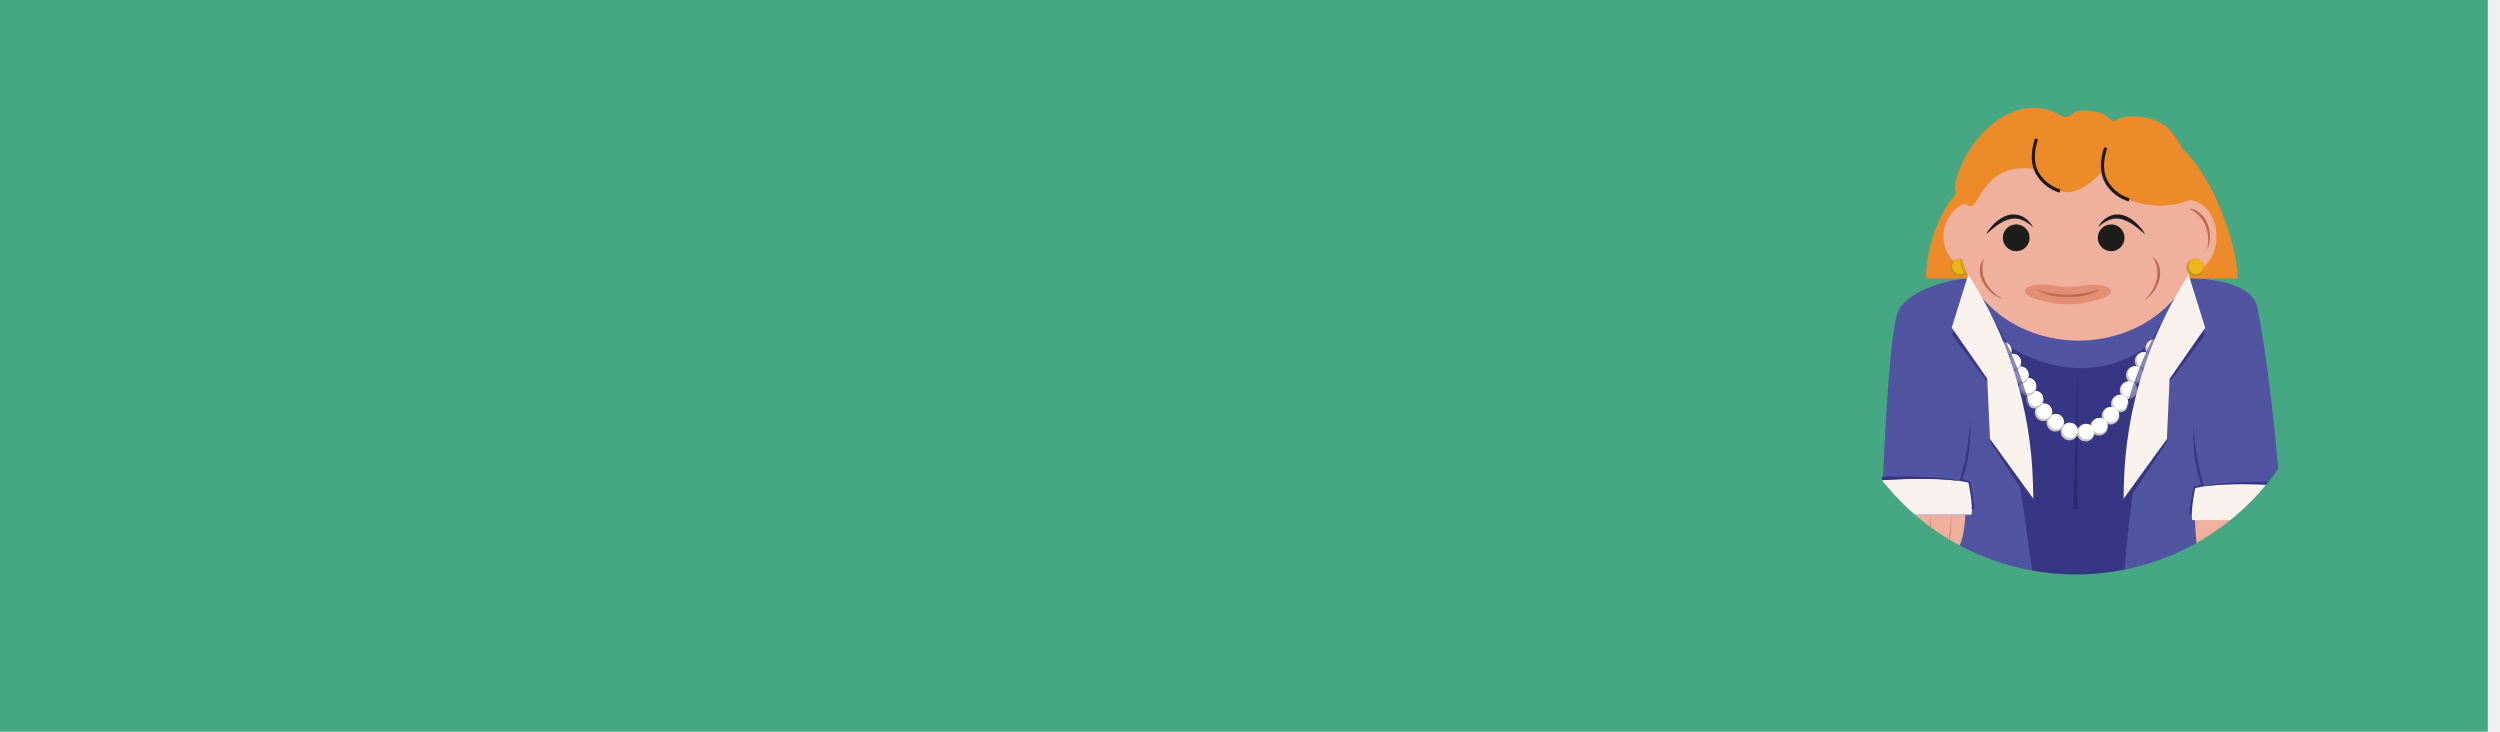
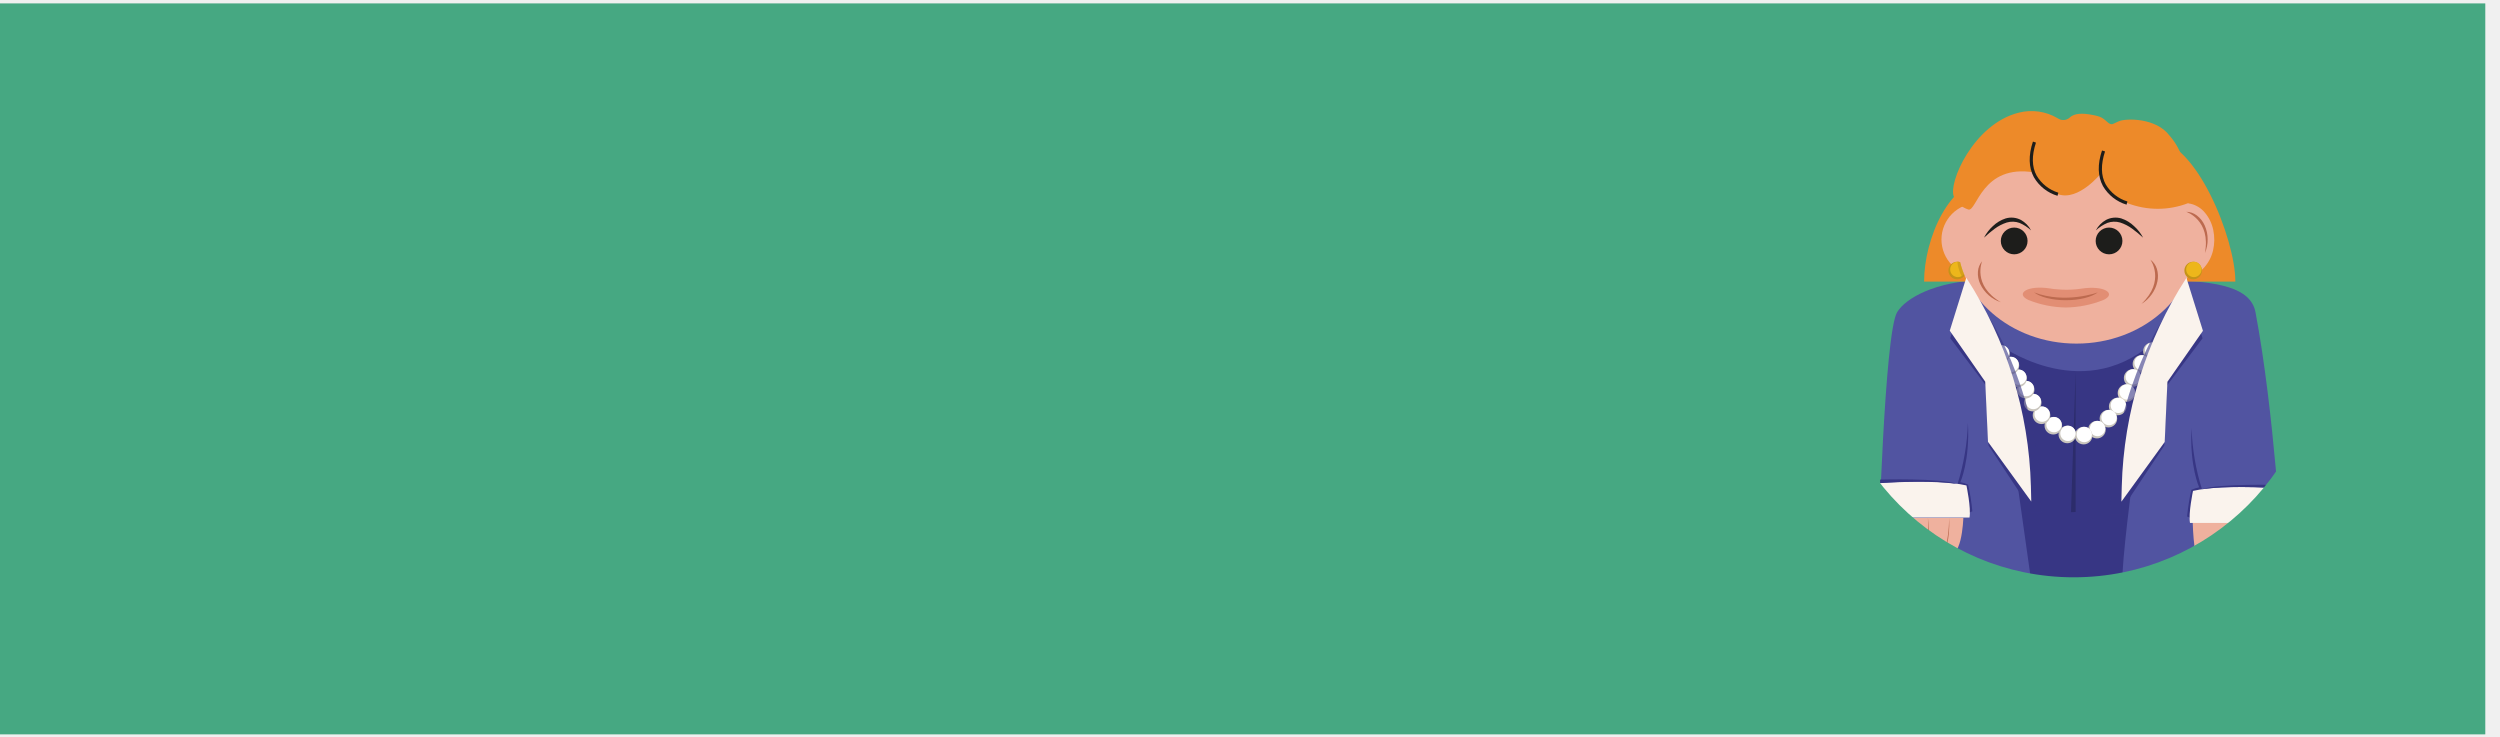
- <svg xmlns="http://www.w3.org/2000/svg" width="123" height="36" viewBox="0 0 123 36" fill="none">
-   <rect width="122.4" height="36" fill="#46A882" />
-   <path d="M105.751 18.488C106.183 18.248 106.555 17.66 106.555 16.892C106.555 15.38 105.367 14.48 102.967 14.48H98.407V23H103.195C105.799 23 106.783 22.064 106.783 20.408C106.783 19.496 106.267 18.668 105.751 18.488ZM102.787 17.936H101.407V16.868H102.799C103.339 16.868 103.615 17.036 103.615 17.384C103.615 17.9 103.207 17.936 102.787 17.936ZM101.407 20.612V19.376H102.955C103.435 19.376 103.723 19.484 103.723 20.012C103.723 20.54 103.327 20.612 102.943 20.612H101.407Z" fill="#FAF3EE" />
-   <mask id="mask0_426_3" style="mask-type:alpha" maskUnits="userSpaceOnUse" x="90" y="4" width="25" height="25">
-     <circle cx="102.132" cy="16.132" r="11.632" fill="#A27474" stroke="black" />
+ <svg xmlns="http://www.w3.org/2000/svg" width="163" height="48" viewBox="0 0 163 48" fill="none">
+   <rect y="0.222" width="162.041" height="47.659" fill="#46A882" />
+   <path d="M138.947 22.595C139.379 22.355 139.751 21.767 139.751 20.999C139.751 19.487 138.563 18.587 136.163 18.587H131.603V27.107H136.391C138.995 27.107 139.979 26.171 139.979 24.515C139.979 23.603 139.463 22.775 138.947 22.595ZM135.983 22.043H134.603V20.975H135.995C136.535 20.975 136.811 21.143 136.811 21.491C136.811 22.007 136.403 22.043 135.983 22.043ZM134.603 24.719V23.483H136.151C136.631 23.483 136.919 23.591 136.919 24.119C136.919 24.647 136.523 24.719 136.139 24.719H134.603Z" fill="#FAF3EE" />
+   <mask id="mask0_426_3" style="mask-type:alpha" maskUnits="userSpaceOnUse" x="119" y="5" width="33" height="33">
+     <circle cx="135.21" cy="21.578" r="15.562" fill="#A27474" stroke="black" />
  </mask>
  <g mask="url(#mask0_426_3)">
-     <path d="M106.825 13.628H106.9C109.208 13.702 110.853 13.981 111.084 15.216C112.016 20.16 112.383 26.937 112.383 26.937L102.427 29.939H102.007L92.511 26.937C92.511 26.937 92.809 16.291 93.43 15.216C93.849 14.509 95.318 13.699 97.609 13.623H106.841L106.825 13.628Z" fill="#5154A1" />
-     <path d="M98.384 16.757C98.384 16.757 102.401 19.809 105.982 16.757C105.982 16.757 104.308 27.619 104.54 28.927H100.102L98.384 16.757Z" fill="#373684" />
+     <path d="M141.421 18.261H141.521C144.577 18.359 146.755 18.729 147.06 20.364C148.293 26.909 148.78 35.881 148.78 35.881L135.599 39.855H135.044L122.472 35.881C122.472 35.881 122.866 21.787 123.688 20.364C124.244 19.428 126.188 18.356 129.222 18.255H141.444L141.421 18.261Z" fill="#5154A1" />
+     <path d="M130.248 22.404C130.248 22.404 135.565 26.445 140.305 22.404C140.305 22.404 138.09 36.785 138.397 38.516H132.521L130.248 22.404Z" fill="#373684" />
    <g clip-path="url(#clip0_426_3)">
-       <path d="M114.056 25.546C114.056 25.546 113.987 27.933 113.123 27.176C113.123 27.176 112.686 28.369 112.159 27.446C112.159 27.446 111.654 28.799 111.207 27.392C111.207 27.392 110.621 29.153 110.026 27.23C110.026 27.23 108.139 30.443 107.99 25.546L114.056 25.546Z" fill="#EFB19E" />
-       <path d="M113.354 25.546C113.354 26.149 113.271 26.731 113.122 27.176C113.122 27.176 113.423 26.702 113.354 25.546Z" fill="#BC6A4F" />
-       <path d="M112.311 25.546C112.359 26.874 112.159 27.446 112.159 27.446C112.159 27.446 112.461 26.962 112.311 25.546Z" fill="#BC6A4F" />
-       <path d="M111.44 25.545C111.426 26.207 111.345 26.846 111.206 27.392C111.296 27.156 111.364 26.866 111.404 26.545C111.445 26.224 111.457 25.881 111.44 25.545Z" fill="#BC6A4F" />
-       <path d="M109.8 26.165C109.844 26.562 109.921 26.926 110.025 27.23C109.955 27.125 109.898 26.97 109.858 26.783C109.819 26.595 109.798 26.382 109.8 26.165Z" fill="#BC6A4F" />
+       <path d="M150.995 34.039C150.995 34.039 150.903 37.2 149.76 36.197C149.76 36.197 149.181 37.776 148.484 36.555C148.484 36.555 147.815 38.346 147.223 36.484C147.223 36.484 146.447 38.815 145.659 36.269C145.659 36.269 143.161 40.523 142.964 34.039L150.995 34.039Z" fill="#EFB19E" />
+       <path d="M150.065 34.039C150.065 34.838 149.955 35.608 149.757 36.197C149.757 36.197 150.157 35.57 150.065 34.039Z" fill="#BC6A4F" />
+       <path d="M148.686 34.038C148.748 35.797 148.484 36.555 148.484 36.555C148.484 36.555 148.884 35.913 148.686 34.038Z" fill="#BC6A4F" />
+       <path d="M147.531 34.039C147.513 34.915 147.406 35.761 147.223 36.483C147.341 36.171 147.431 35.787 147.485 35.362C147.538 34.937 147.554 34.484 147.531 34.039Z" fill="#BC6A4F" />
+       <path d="M145.361 34.86C145.419 35.385 145.521 35.867 145.658 36.269C145.566 36.13 145.49 35.925 145.438 35.677C145.385 35.429 145.358 35.146 145.361 34.86Z" fill="#BC6A4F" />
    </g>
    <g clip-path="url(#clip1_426_3)">
-       <path d="M96.694 25.337C96.694 25.337 96.625 27.725 95.761 26.968C95.761 26.968 95.324 28.16 94.798 27.238C94.798 27.238 94.292 28.591 93.845 27.184C93.845 27.184 93.259 28.945 92.664 27.022C92.664 27.022 90.777 30.235 90.628 25.337L96.694 25.337Z" fill="#EFB19E" />
-       <path d="M95.992 25.337C95.992 25.941 95.909 26.523 95.76 26.968C95.76 26.968 96.061 26.494 95.992 25.337Z" fill="#BC6A4F" />
-       <path d="M94.95 25.337C94.997 26.666 94.797 27.238 94.797 27.238C94.797 27.238 95.099 26.753 94.95 25.337Z" fill="#BC6A4F" />
-       <path d="M94.078 25.337C94.064 25.999 93.983 26.638 93.845 27.184C93.934 26.948 94.002 26.658 94.043 26.337C94.083 26.016 94.095 25.673 94.078 25.337Z" fill="#BC6A4F" />
-       <path d="M92.438 25.957C92.483 26.354 92.559 26.718 92.663 27.021C92.594 26.917 92.536 26.762 92.496 26.575C92.457 26.387 92.437 26.174 92.438 25.957Z" fill="#BC6A4F" />
+       <path d="M128.01 33.763C128.01 33.763 127.918 36.925 126.775 35.922C126.775 35.922 126.196 37.501 125.499 36.28C125.499 36.28 124.83 38.071 124.238 36.208C124.238 36.208 123.462 38.54 122.674 35.993C122.674 35.993 120.176 40.247 119.979 33.763L128.01 33.763Z" fill="#EFB19E" />
+       <path d="M127.08 33.764C127.08 34.563 126.971 35.333 126.773 35.922C126.773 35.922 127.172 35.295 127.08 33.764Z" fill="#BC6A4F" />
+       <path d="M125.701 33.763C125.763 35.521 125.499 36.279 125.499 36.279C125.499 36.279 125.899 35.638 125.701 33.763Z" fill="#BC6A4F" />
+       <path d="M124.546 33.763C124.528 34.64 124.421 35.486 124.238 36.208C124.356 35.896 124.446 35.512 124.5 35.087C124.553 34.662 124.569 34.208 124.546 33.763Z" fill="#BC6A4F" />
+       <path d="M122.376 34.584C122.434 35.109 122.536 35.591 122.673 35.993C122.581 35.855 122.505 35.65 122.453 35.402C122.4 35.153 122.374 34.871 122.376 34.584Z" fill="#BC6A4F" />
    </g>
-     <path d="M102.223 25.05L102.225 18.109L101.995 25.058L102.223 25.05Z" fill="#2C2C6B" />
-     <path d="M105.982 17.565C106.221 17.565 106.415 17.371 106.415 17.132C106.415 16.893 106.221 16.699 105.982 16.699C105.743 16.699 105.549 16.893 105.549 17.132C105.549 17.371 105.743 17.565 105.982 17.565Z" fill="#C9C5BD" />
-     <path d="M106.013 17.456C106.222 17.456 106.392 17.286 106.392 17.077C106.392 16.868 106.222 16.698 106.013 16.698C105.804 16.698 105.635 16.868 105.635 17.077C105.635 17.286 105.804 17.456 106.013 17.456Z" fill="white" />
-     <path d="M105.465 18.191C105.704 18.191 105.898 17.997 105.898 17.758C105.898 17.519 105.704 17.325 105.465 17.325C105.226 17.325 105.032 17.519 105.032 17.758C105.032 17.997 105.226 18.191 105.465 18.191Z" fill="#C9C5BD" />
-     <path d="M105.497 18.082C105.706 18.082 105.875 17.913 105.875 17.704C105.875 17.495 105.706 17.325 105.497 17.325C105.288 17.325 105.118 17.495 105.118 17.704C105.118 17.913 105.288 18.082 105.497 18.082Z" fill="white" />
-     <path d="M105.032 18.885C105.271 18.885 105.465 18.691 105.465 18.452C105.465 18.212 105.271 18.019 105.032 18.019C104.793 18.019 104.599 18.212 104.599 18.452C104.599 18.691 104.793 18.885 105.032 18.885Z" fill="#C9C5BD" />
-     <path d="M105.063 18.773C105.272 18.773 105.442 18.603 105.442 18.394C105.442 18.185 105.272 18.016 105.063 18.016C104.854 18.016 104.685 18.185 104.685 18.394C104.685 18.603 104.854 18.773 105.063 18.773Z" fill="white" />
-     <path d="M104.729 19.626C104.968 19.626 105.162 19.432 105.162 19.193C105.162 18.954 104.968 18.76 104.729 18.76C104.49 18.76 104.296 18.954 104.296 19.193C104.296 19.432 104.49 19.626 104.729 19.626Z" fill="#DDD5C5" />
-     <path d="M104.76 19.517C104.969 19.517 105.139 19.348 105.139 19.138C105.139 18.929 104.969 18.76 104.76 18.76C104.551 18.76 104.381 18.929 104.381 19.138C104.381 19.348 104.551 19.517 104.76 19.517Z" fill="white" />
-     <path d="M104.296 20.286C104.535 20.286 104.729 20.092 104.729 19.853C104.729 19.614 104.535 19.42 104.296 19.42C104.057 19.42 103.863 19.614 103.863 19.853C103.863 20.092 104.057 20.286 104.296 20.286Z" fill="#C9C5BD" />
-     <path d="M104.327 20.176C104.536 20.176 104.706 20.007 104.706 19.798C104.706 19.588 104.536 19.419 104.327 19.419C104.118 19.419 103.949 19.588 103.949 19.798C103.949 20.007 104.118 20.176 104.327 20.176Z" fill="white" />
-     <path d="M103.838 20.887C104.077 20.887 104.271 20.693 104.271 20.453C104.271 20.214 104.077 20.02 103.838 20.02C103.599 20.02 103.405 20.214 103.405 20.453C103.405 20.693 103.599 20.887 103.838 20.887Z" fill="#C9C5BD" />
-     <path d="M103.869 20.778C104.078 20.778 104.248 20.608 104.248 20.399C104.248 20.19 104.078 20.02 103.869 20.02C103.66 20.02 103.491 20.19 103.491 20.399C103.491 20.608 103.66 20.778 103.869 20.778Z" fill="white" />
-     <path d="M103.273 21.427C103.512 21.427 103.706 21.233 103.706 20.994C103.706 20.754 103.512 20.561 103.273 20.561C103.034 20.561 102.84 20.754 102.84 20.994C102.84 21.233 103.034 21.427 103.273 21.427Z" fill="#C9C5BD" />
-     <path d="M103.304 21.318C103.513 21.318 103.683 21.148 103.683 20.939C103.683 20.73 103.513 20.561 103.304 20.561C103.095 20.561 102.925 20.73 102.925 20.939C102.925 21.148 103.095 21.318 103.304 21.318Z" fill="white" />
-     <path d="M102.616 21.721C102.855 21.721 103.049 21.528 103.049 21.288C103.049 21.049 102.855 20.855 102.616 20.855C102.377 20.855 102.183 21.049 102.183 21.288C102.183 21.528 102.377 21.721 102.616 21.721Z" fill="#C9C5BD" />
-     <path d="M102.648 21.611C102.857 21.611 103.026 21.441 103.026 21.232C103.026 21.023 102.857 20.854 102.648 20.854C102.439 20.854 102.269 21.023 102.269 21.232C102.269 21.441 102.439 21.611 102.648 21.611Z" fill="white" />
-     <path d="M101.815 21.665C102.054 21.665 102.248 21.471 102.248 21.232C102.248 20.993 102.054 20.799 101.815 20.799C101.576 20.799 101.382 20.993 101.382 21.232C101.382 21.471 101.576 21.665 101.815 21.665Z" fill="#C9C5BD" />
-     <path d="M101.846 21.556C102.055 21.556 102.225 21.387 102.225 21.177C102.225 20.968 102.055 20.799 101.846 20.799C101.637 20.799 101.468 20.968 101.468 21.177C101.468 21.387 101.637 21.556 101.846 21.556Z" fill="white" />
-     <path d="M101.125 21.233C101.364 21.233 101.558 21.039 101.558 20.8C101.558 20.561 101.364 20.367 101.125 20.367C100.886 20.367 100.692 20.561 100.692 20.8C100.692 21.039 100.886 21.233 101.125 21.233Z" fill="#C9C5BD" />
-     <path d="M101.158 21.124C101.368 21.124 101.537 20.955 101.537 20.746C101.537 20.537 101.368 20.367 101.158 20.367C100.949 20.367 100.78 20.537 100.78 20.746C100.78 20.955 100.949 21.124 101.158 21.124Z" fill="white" />
-     <path d="M100.543 20.72C100.782 20.72 100.976 20.526 100.976 20.287C100.976 20.047 100.782 19.854 100.543 19.854C100.304 19.854 100.11 20.047 100.11 20.287C100.11 20.526 100.304 20.72 100.543 20.72Z" fill="#C9C5BD" />
-     <path d="M100.575 20.609C100.784 20.609 100.954 20.439 100.954 20.23C100.954 20.021 100.784 19.852 100.575 19.852C100.366 19.852 100.196 20.021 100.196 20.23C100.196 20.439 100.366 20.609 100.575 20.609Z" fill="white" />
-     <path d="M100.11 20.096C100.349 20.096 100.543 19.902 100.543 19.663C100.543 19.423 100.349 19.23 100.11 19.23C99.871 19.23 99.677 19.423 99.677 19.663C99.677 19.902 99.871 20.096 100.11 20.096Z" fill="#C9C5BD" />
-     <path d="M100.142 19.987C100.351 19.987 100.52 19.817 100.52 19.608C100.52 19.399 100.351 19.23 100.142 19.23C99.933 19.23 99.763 19.399 99.763 19.608C99.763 19.817 99.933 19.987 100.142 19.987Z" fill="white" />
-     <path d="M99.763 19.459C100.002 19.459 100.196 19.265 100.196 19.026C100.196 18.787 100.002 18.593 99.763 18.593C99.524 18.593 99.33 18.787 99.33 19.026C99.33 19.265 99.524 19.459 99.763 19.459Z" fill="#C9C5BD" />
-     <path d="M99.795 19.35C100.004 19.35 100.173 19.18 100.173 18.971C100.173 18.762 100.004 18.593 99.795 18.593C99.585 18.593 99.416 18.762 99.416 18.971C99.416 19.18 99.585 19.35 99.795 19.35Z" fill="white" />
-     <path d="M99.391 18.899C99.63 18.899 99.824 18.705 99.824 18.466C99.824 18.227 99.63 18.033 99.391 18.033C99.152 18.033 98.958 18.227 98.958 18.466C98.958 18.705 99.152 18.899 99.391 18.899Z" fill="#C9C5BD" />
-     <path d="M99.422 18.79C99.631 18.79 99.801 18.621 99.801 18.412C99.801 18.203 99.631 18.033 99.422 18.033C99.213 18.033 99.043 18.203 99.043 18.412C99.043 18.621 99.213 18.79 99.422 18.79Z" fill="white" />
-     <path d="M99.012 18.272C99.251 18.272 99.445 18.078 99.445 17.839C99.445 17.6 99.251 17.406 99.012 17.406C98.772 17.406 98.579 17.6 98.579 17.839C98.579 18.078 98.772 18.272 99.012 18.272Z" fill="#C9C5BD" />
-     <path d="M99.044 18.163C99.253 18.163 99.422 17.993 99.422 17.784C99.422 17.575 99.253 17.405 99.044 17.405C98.835 17.405 98.665 17.575 98.665 17.784C98.665 17.993 98.835 18.163 99.044 18.163Z" fill="white" />
-     <path d="M98.546 17.704C98.785 17.704 98.979 17.51 98.979 17.271C98.979 17.032 98.785 16.838 98.546 16.838C98.307 16.838 98.113 17.032 98.113 17.271C98.113 17.51 98.307 17.704 98.546 17.704Z" fill="#C9C5BD" />
-     <path d="M98.579 17.592C98.788 17.592 98.957 17.423 98.957 17.214C98.957 17.005 98.788 16.835 98.579 16.835C98.37 16.835 98.2 17.005 98.2 17.214C98.2 17.423 98.37 17.592 98.579 17.592Z" fill="white" />
-     <path d="M110.09 13.689V13.704H94.761C94.761 11.627 95.998 8.612 98.075 8.608L106.063 6.726C108.145 6.711 110.09 11.606 110.09 13.689Z" fill="#ED8A29" />
-     <path d="M97.412 13.422C96.936 13.422 96.48 13.233 96.143 12.897C95.807 12.561 95.617 12.105 95.617 11.63C95.617 11.154 95.807 10.698 96.143 10.362C96.48 10.026 96.936 9.837 97.412 9.837C97.887 9.837 98.343 10.026 98.679 10.362C99.015 10.698 99.204 11.154 99.204 11.63C99.204 12.105 99.015 12.561 98.679 12.897C98.343 13.233 97.887 13.422 97.412 13.422Z" fill="#EFB19E" />
-     <path d="M96.391 13.591C96.63 13.591 96.824 13.397 96.824 13.158C96.824 12.918 96.63 12.725 96.391 12.725C96.152 12.725 95.958 12.918 95.958 13.158C95.958 13.397 96.152 13.591 96.391 13.591Z" fill="#C49318" />
-     <path d="M96.424 13.482C96.634 13.482 96.803 13.312 96.803 13.103C96.803 12.894 96.634 12.725 96.424 12.725C96.215 12.725 96.046 12.894 96.046 13.103C96.046 13.312 96.215 13.482 96.424 13.482Z" fill="#EDB61B" />
-     <path d="M102.265 16.757C99.02 16.757 96.391 14.456 96.391 11.632C96.391 8.808 99.02 6.507 102.265 6.507C105.509 6.507 108.137 8.808 108.137 11.632C108.137 14.456 105.507 16.757 102.265 16.757Z" fill="#EFB19E" />
-     <path d="M102.509 14.049C102.428 14.062 102.347 14.072 102.264 14.081C101.942 14.112 101.618 14.112 101.296 14.081C101.189 14.081 101.087 14.057 100.98 14.043C99.83 13.861 99.233 14.298 99.897 14.608C100.484 14.844 101.11 14.97 101.744 14.978C102.378 14.97 103.005 14.844 103.593 14.608C104.256 14.309 103.66 13.871 102.509 14.049Z" fill="#E28E74" />
-     <path d="M106.279 11.632C106.277 11.294 106.354 10.96 106.503 10.657C106.634 10.384 106.841 10.155 107.099 9.996C107.332 9.861 107.607 9.815 107.871 9.867C108.151 9.927 108.402 10.08 108.585 10.3C108.794 10.547 108.938 10.844 109.003 11.161C109.074 11.496 109.07 11.843 108.99 12.176C108.917 12.487 108.765 12.775 108.551 13.013C108.362 13.224 108.107 13.364 107.827 13.412C107.773 13.421 107.719 13.425 107.664 13.425C107.573 13.424 107.483 13.413 107.394 13.391C107.057 13.292 106.769 13.067 106.591 12.764C106.384 12.423 106.276 12.031 106.279 11.632Z" fill="#EFB19E" />
-     <path d="M108.59 12.299C108.683 12.085 108.73 11.853 108.726 11.619C108.727 11.385 108.678 11.153 108.582 10.939C108.497 10.745 108.364 10.575 108.195 10.446C108.044 10.33 107.859 10.266 107.668 10.264C107.668 10.264 108.902 10.669 108.59 12.299Z" fill="#BC6A4F" />
-     <path d="M105.465 14.801C105.665 14.681 105.839 14.52 105.973 14.328C106.108 14.14 106.203 13.927 106.251 13.701C106.296 13.493 106.287 13.277 106.226 13.073C106.17 12.892 106.057 12.733 105.904 12.619C105.904 12.619 106.668 13.659 105.465 14.801Z" fill="#BC6A4F" />
-     <path d="M98.546 14.721C98.323 14.649 98.118 14.532 97.943 14.376C97.767 14.222 97.625 14.033 97.525 13.822C97.437 13.632 97.398 13.422 97.412 13.213C97.424 13.023 97.497 12.841 97.621 12.696C97.621 12.696 97.113 13.886 98.546 14.721Z" fill="#BC6A4F" />
-     <path d="M100.173 14.233C100.47 14.463 101.062 14.62 101.744 14.62C102.426 14.62 103.018 14.463 103.317 14.233C103.317 14.233 101.738 14.823 100.173 14.233Z" fill="#BC6A4F" />
-     <path d="M96.408 23.672C96.408 23.672 96.761 25.241 96.753 25.207C96.874 25.129 97.003 25.065 97.138 25.015C97.098 24.573 97.028 24.135 96.929 23.703C96.807 23.647 96.678 23.606 96.546 23.582C96.546 23.582 97.025 22.536 96.92 20.653C96.886 21.678 96.713 22.693 96.408 23.672Z" fill="#373684" />
-     <path d="M92.094 25.321C92.094 25.321 91.847 24.336 91.933 23.667C91.933 23.667 95.217 23.363 96.847 23.742C96.847 23.742 97.083 24.863 96.997 25.321H92.094Z" fill="#FAF3ED" />
-     <path d="M96.408 23.671C95.215 23.497 93.519 23.569 92.594 23.627V23.454C92.594 23.454 95.579 23.368 96.408 23.671Z" fill="#373684" />
-     <path d="M108.444 23.929C108.444 23.929 108.09 25.495 108.099 25.464C108.107 25.433 107.714 25.27 107.714 25.27C107.755 24.828 107.825 24.39 107.923 23.958C108.046 23.902 108.175 23.861 108.308 23.837C108.308 23.837 107.827 22.791 107.934 20.908C107.966 21.933 108.138 22.95 108.444 23.929Z" fill="#373684" />
-     <path d="M112.758 25.587C112.758 25.587 113.006 24.604 112.921 23.933C112.921 23.933 109.635 23.632 108.005 24.01C108.005 24.01 107.769 25.129 107.856 25.587H112.758Z" fill="#FAF3ED" />
-     <path d="M108.444 23.928C109.636 23.755 111.372 23.826 112.286 23.886L112.274 23.719C112.274 23.719 109.274 23.635 108.444 23.928Z" fill="#373684" />
-     <path d="M103.21 11.7C103.21 12.064 103.505 12.359 103.869 12.359C104.233 12.359 104.528 12.064 104.528 11.7C104.528 11.336 104.233 11.041 103.869 11.041C103.505 11.041 103.21 11.336 103.21 11.7Z" fill="#1D1D1B" />
-     <path d="M98.539 11.7C98.539 12.064 98.834 12.359 99.198 12.359C99.562 12.359 99.857 12.064 99.857 11.7C99.857 11.336 99.562 11.041 99.198 11.041C98.834 11.041 98.539 11.336 98.539 11.7Z" fill="#1D1D1B" />
-     <path d="M107.766 9.838C107.867 9.612 107.917 9.367 107.911 9.12C107.906 8.872 107.846 8.629 107.735 8.408C107.627 8.141 107.539 7.867 107.469 7.588C107.334 7.189 107.121 6.822 106.842 6.506C106.191 5.636 104.712 5.649 104.348 5.808L104.074 5.933C103.968 5.983 103.865 5.918 103.784 5.841C103.551 5.644 103.503 5.565 102.913 5.469C102.388 5.383 102.098 5.469 101.939 5.619C101.864 5.689 101.769 5.733 101.667 5.744C101.566 5.755 101.464 5.732 101.376 5.68L101.319 5.646C100.751 5.316 100.075 5.22 99.437 5.379C97.19 5.927 95.927 8.87 96.23 9.525C96.297 9.673 96.395 9.806 96.518 9.914C96.64 10.022 96.784 10.103 96.939 10.152C97.358 10.28 97.594 7.895 100.186 8.326C100.186 8.326 100.353 9.05 101.363 9.401C102.374 9.753 103.474 8.37 103.474 8.37C103.474 8.37 103.386 9.259 104.763 9.834C105.728 10.21 106.8 10.212 107.766 9.838Z" fill="#ED8A29" />
-     <path d="M101.332 9.479C100.841 9.332 100.424 9.004 100.167 8.561C99.909 8.082 99.893 7.492 100.121 6.808L100.269 6.858C100.06 7.498 100.06 8.046 100.305 8.487C100.544 8.889 100.924 9.187 101.372 9.324L101.332 9.479Z" fill="#1D1D1B" />
-     <path d="M104.733 9.914C104.243 9.767 103.827 9.44 103.57 8.998C103.31 8.517 103.296 7.927 103.524 7.245L103.672 7.293C103.463 7.933 103.463 8.481 103.708 8.921C103.947 9.322 104.326 9.62 104.773 9.757L104.733 9.914Z" fill="#1D1D1B" />
-     <path d="M108.013 13.591C108.252 13.591 108.446 13.397 108.446 13.158C108.446 12.918 108.252 12.725 108.013 12.725C107.773 12.725 107.58 12.918 107.58 13.158C107.58 13.397 107.773 13.591 108.013 13.591Z" fill="#C49318" />
-     <path d="M108.047 13.482C108.256 13.482 108.425 13.312 108.425 13.103C108.425 12.894 108.256 12.725 108.047 12.725C107.837 12.725 107.668 12.894 107.668 13.103C107.668 13.312 107.837 13.482 108.047 13.482Z" fill="#EDB61B" />
-     <path opacity="0.6" d="M96.75 13.4C96.75 13.4 96.583 12.969 96.541 12.748C96.541 12.748 96.541 12.725 96.401 12.725C96.425 13.002 96.51 13.271 96.652 13.511C96.691 13.481 96.725 13.443 96.75 13.4Z" fill="#C49318" />
-     <path opacity="0.6" d="M106.486 15.63C106.486 15.63 103.925 19.42 103.948 25.173H104.478V24.545L106.486 15.63Z" fill="#373684" />
-     <path opacity="0.6" d="M97.983 15.514C97.983 15.514 100.543 19.304 100.52 25.056H99.991V24.429L97.983 15.514Z" fill="#373684" />
-     <path d="M107.662 13.887L108.475 16.495L106.729 18.815L106.593 21.777L104.641 24.718L104.66 23.965C104.754 20.315 105.666 16.949 107.653 13.887H107.662Z" fill="#373684" />
-     <path d="M107.68 13.516L108.494 16.126L106.745 18.636L106.611 21.6L104.478 24.541L104.496 23.786C104.591 20.136 105.693 16.583 107.68 13.52V13.516Z" fill="#FAF3ED" />
-     <path d="M96.864 13.883L96.05 16.493L97.799 18.811L97.932 21.773L99.878 24.714L99.857 23.961C99.765 20.311 98.851 16.947 96.864 13.883Z" fill="#373684" />
-     <path d="M96.839 13.512L96.025 16.122L97.772 18.632L97.908 21.594L100.04 24.535L100.021 23.782C99.927 20.132 98.826 16.578 96.839 13.514V13.512Z" fill="#FAF3ED" />
-     <path d="M97.711 11.54C97.822 11.325 97.97 11.133 98.148 10.971C98.326 10.799 98.541 10.669 98.776 10.592C99.025 10.518 99.293 10.544 99.525 10.663C99.741 10.783 99.917 10.963 100.031 11.182C99.864 11.026 99.67 10.901 99.46 10.812C99.258 10.739 99.038 10.732 98.832 10.793C98.62 10.861 98.421 10.964 98.242 11.096C98.057 11.233 97.879 11.382 97.711 11.54Z" fill="#1D1D1B" />
-     <path d="M105.547 11.54C105.376 11.381 105.196 11.233 105.007 11.096C104.828 10.964 104.629 10.861 104.417 10.793C104.212 10.732 103.992 10.739 103.79 10.812C103.579 10.901 103.386 11.026 103.219 11.182C103.333 10.963 103.509 10.783 103.725 10.663C103.956 10.544 104.224 10.518 104.474 10.592C104.709 10.669 104.923 10.799 105.101 10.971C105.283 11.132 105.434 11.325 105.547 11.54Z" fill="#1D1D1B" />
+     <path d="M135.33 33.383L135.332 24.194L135.028 33.394L135.33 33.383Z" fill="#2C2C6B" />
+     <path d="M140.307 23.475C140.623 23.475 140.88 23.218 140.88 22.901C140.88 22.585 140.623 22.328 140.307 22.328C139.99 22.328 139.733 22.585 139.733 22.901C139.733 23.218 139.99 23.475 140.307 23.475Z" fill="#C9C5BD" />
+     <path d="M140.348 23.328C140.625 23.328 140.849 23.103 140.849 22.826C140.849 22.55 140.625 22.325 140.348 22.325C140.071 22.325 139.847 22.55 139.847 22.826C139.847 23.103 140.071 23.328 140.348 23.328Z" fill="white" />
+     <path d="M139.622 24.303C139.939 24.303 140.195 24.046 140.195 23.73C140.195 23.413 139.939 23.156 139.622 23.156C139.305 23.156 139.049 23.413 139.049 23.73C139.049 24.046 139.305 24.303 139.622 24.303Z" fill="#C9C5BD" />
+     <path d="M139.664 24.159C139.941 24.159 140.165 23.934 140.165 23.657C140.165 23.381 139.941 23.156 139.664 23.156C139.387 23.156 139.163 23.381 139.163 23.657C139.163 23.934 139.387 24.159 139.664 24.159Z" fill="white" />
+     <path d="M139.048 25.221C139.365 25.221 139.622 24.964 139.622 24.648C139.622 24.331 139.365 24.074 139.048 24.074C138.732 24.074 138.475 24.331 138.475 24.648C138.475 24.964 138.732 25.221 139.048 25.221Z" fill="#C9C5BD" />
+     <path d="M139.09 25.072C139.366 25.072 139.591 24.847 139.591 24.571C139.591 24.294 139.366 24.069 139.09 24.069C138.813 24.069 138.588 24.294 138.588 24.571C138.588 24.847 138.813 25.072 139.09 25.072Z" fill="white" />
+     <path d="M138.647 26.201C138.964 26.201 139.22 25.945 139.22 25.628C139.22 25.311 138.964 25.055 138.647 25.055C138.33 25.055 138.074 25.311 138.074 25.628C138.074 25.945 138.33 26.201 138.647 26.201Z" fill="#DDD5C5" />
+     <path d="M138.688 26.057C138.965 26.057 139.189 25.833 139.189 25.556C139.189 25.279 138.965 25.055 138.688 25.055C138.411 25.055 138.187 25.279 138.187 25.556C138.187 25.833 138.411 26.057 138.688 26.057Z" fill="white" />
+     <path d="M138.075 27.075C138.391 27.075 138.648 26.819 138.648 26.502C138.648 26.185 138.391 25.929 138.075 25.929C137.758 25.929 137.501 26.185 137.501 26.502C137.501 26.819 137.758 27.075 138.075 27.075Z" fill="#C9C5BD" />
+     <path d="M138.116 26.93C138.393 26.93 138.617 26.706 138.617 26.429C138.617 26.152 138.393 25.928 138.116 25.928C137.839 25.928 137.615 26.152 137.615 26.429C137.615 26.706 137.839 26.93 138.116 26.93Z" fill="white" />
+     <path d="M137.468 27.87C137.785 27.87 138.041 27.613 138.041 27.297C138.041 26.98 137.785 26.724 137.468 26.724C137.152 26.724 136.895 26.98 136.895 27.297C136.895 27.613 137.152 27.87 137.468 27.87Z" fill="#C9C5BD" />
+     <path d="M137.51 27.726C137.786 27.726 138.011 27.502 138.011 27.225C138.011 26.948 137.786 26.724 137.51 26.724C137.233 26.724 137.008 26.948 137.008 27.225C137.008 27.502 137.233 27.726 137.51 27.726Z" fill="white" />
+     <path d="M136.72 28.586C137.036 28.586 137.293 28.329 137.293 28.013C137.293 27.696 137.036 27.439 136.72 27.439C136.403 27.439 136.146 27.696 136.146 28.013C136.146 28.329 136.403 28.586 136.72 28.586Z" fill="#C9C5BD" />
+     <path d="M136.761 28.442C137.037 28.442 137.262 28.218 137.262 27.941C137.262 27.664 137.037 27.439 136.761 27.439C136.484 27.439 136.259 27.664 136.259 27.941C136.259 28.218 136.484 28.442 136.761 28.442Z" fill="white" />
+     <path d="M135.85 28.976C136.167 28.976 136.423 28.719 136.423 28.402C136.423 28.086 136.167 27.829 135.85 27.829C135.533 27.829 135.277 28.086 135.277 28.402C135.277 28.719 135.533 28.976 135.85 28.976Z" fill="#C9C5BD" />
+     <path d="M135.892 28.83C136.169 28.83 136.393 28.605 136.393 28.328C136.393 28.052 136.169 27.827 135.892 27.827C135.615 27.827 135.391 28.052 135.391 28.328C135.391 28.605 135.615 28.83 135.892 28.83Z" fill="white" />
+     <path d="M134.79 28.9C135.106 28.9 135.363 28.644 135.363 28.327C135.363 28.011 135.106 27.754 134.79 27.754C134.473 27.754 134.216 28.011 134.216 28.327C134.216 28.644 134.473 28.9 134.79 28.9Z" fill="#C9C5BD" />
+     <path d="M134.831 28.756C135.108 28.756 135.333 28.532 135.333 28.255C135.333 27.978 135.108 27.754 134.831 27.754C134.554 27.754 134.33 27.978 134.33 28.255C134.33 28.532 134.554 28.756 134.831 28.756Z" fill="white" />
+     <path d="M133.876 28.33C134.193 28.33 134.449 28.073 134.449 27.757C134.449 27.44 134.193 27.184 133.876 27.184C133.559 27.184 133.303 27.44 133.303 27.757C133.303 28.073 133.559 28.33 133.876 28.33Z" fill="#C9C5BD" />
+     <path d="M133.921 28.186C134.197 28.186 134.422 27.962 134.422 27.685C134.422 27.408 134.197 27.184 133.921 27.184C133.644 27.184 133.419 27.408 133.419 27.685C133.419 27.962 133.644 28.186 133.921 28.186Z" fill="white" />
+     <path d="M133.106 27.649C133.423 27.649 133.68 27.393 133.68 27.076C133.68 26.76 133.423 26.503 133.106 26.503C132.79 26.503 132.533 26.76 132.533 27.076C132.533 27.393 132.79 27.649 133.106 27.649Z" fill="#C9C5BD" />
+     <path d="M133.148 27.503C133.425 27.503 133.649 27.279 133.649 27.002C133.649 26.725 133.425 26.501 133.148 26.501C132.871 26.501 132.647 26.725 132.647 27.002C132.647 27.279 132.871 27.503 133.148 27.503Z" fill="white" />
+     <path d="M132.533 26.823C132.849 26.823 133.106 26.567 133.106 26.25C133.106 25.933 132.849 25.677 132.533 25.677C132.216 25.677 131.959 25.933 131.959 26.25C131.959 26.567 132.216 26.823 132.533 26.823Z" fill="#C9C5BD" />
+     <path d="M132.574 26.679C132.851 26.679 133.076 26.455 133.076 26.178C133.076 25.901 132.851 25.677 132.574 25.677C132.298 25.677 132.073 25.901 132.073 26.178C132.073 26.455 132.298 26.679 132.574 26.679Z" fill="white" />
+     <path d="M132.073 25.98C132.389 25.98 132.646 25.724 132.646 25.407C132.646 25.091 132.389 24.834 132.073 24.834C131.756 24.834 131.5 25.091 131.5 25.407C131.5 25.724 131.756 25.98 132.073 25.98Z" fill="#C9C5BD" />
+     <path d="M132.115 25.837C132.391 25.837 132.616 25.612 132.616 25.335C132.616 25.058 132.391 24.834 132.115 24.834C131.838 24.834 131.613 25.058 131.613 25.335C131.613 25.612 131.838 25.837 132.115 25.837Z" fill="white" />
+     <path d="M131.581 25.24C131.898 25.24 132.154 24.984 132.154 24.667C132.154 24.35 131.898 24.094 131.581 24.094C131.264 24.094 131.008 24.35 131.008 24.667C131.008 24.984 131.264 25.24 131.581 25.24Z" fill="#C9C5BD" />
+     <path d="M131.621 25.096C131.898 25.096 132.123 24.872 132.123 24.595C132.123 24.318 131.898 24.094 131.621 24.094C131.345 24.094 131.12 24.318 131.12 24.595C131.12 24.872 131.345 25.096 131.621 25.096Z" fill="white" />
+     <path d="M131.078 24.409C131.395 24.409 131.651 24.152 131.651 23.836C131.651 23.519 131.395 23.263 131.078 23.263C130.762 23.263 130.505 23.519 130.505 23.836C130.505 24.152 130.762 24.409 131.078 24.409Z" fill="#C9C5BD" />
+     <path d="M131.12 24.264C131.397 24.264 131.622 24.04 131.622 23.763C131.622 23.486 131.397 23.262 131.12 23.262C130.844 23.262 130.619 23.486 130.619 23.763C130.619 24.04 130.844 24.264 131.12 24.264Z" fill="white" />
+     <path d="M130.461 23.658C130.778 23.658 131.035 23.401 131.035 23.085C131.035 22.768 130.778 22.512 130.461 22.512C130.145 22.512 129.888 22.768 129.888 23.085C129.888 23.401 130.145 23.658 130.461 23.658Z" fill="#C9C5BD" />
+     <path d="M130.505 23.509C130.782 23.509 131.006 23.285 131.006 23.008C131.006 22.731 130.782 22.507 130.505 22.507C130.228 22.507 130.004 22.731 130.004 23.008C130.004 23.285 130.228 23.509 130.505 23.509Z" fill="white" />
+     <path d="M145.744 18.342V18.361H125.451C125.451 15.611 127.088 11.621 129.838 11.615L140.413 9.123C143.169 9.104 145.744 15.584 145.744 18.342Z" fill="#ED8A29" />
+     <path d="M128.96 17.99C128.33 17.99 127.726 17.74 127.28 17.295C126.835 16.85 126.584 16.246 126.583 15.616C126.584 14.987 126.835 14.383 127.28 13.938C127.726 13.493 128.33 13.243 128.96 13.243C129.589 13.243 130.193 13.493 130.638 13.938C131.083 14.383 131.333 14.987 131.333 15.616C131.333 16.246 131.083 16.849 130.638 17.295C130.193 17.74 129.589 17.99 128.96 17.99Z" fill="#EFB19E" />
+     <path d="M127.609 18.212C127.925 18.212 128.182 17.955 128.182 17.639C128.182 17.322 127.925 17.065 127.609 17.065C127.292 17.065 127.036 17.322 127.036 17.639C127.036 17.955 127.292 18.212 127.609 18.212Z" fill="#C49318" />
+     <path d="M127.653 18.068C127.93 18.068 128.154 17.843 128.154 17.567C128.154 17.29 127.93 17.065 127.653 17.065C127.376 17.065 127.152 17.29 127.152 17.567C127.152 17.843 127.376 18.068 127.653 18.068Z" fill="#EDB61B" />
+     <path d="M135.385 22.403C131.09 22.403 127.609 19.357 127.609 15.619C127.609 11.88 131.09 8.834 135.385 8.834C139.68 8.834 143.158 11.88 143.158 15.619C143.158 19.357 139.677 22.403 135.385 22.403Z" fill="#EFB19E" />
+     <path d="M135.709 18.819C135.601 18.836 135.493 18.849 135.385 18.86C134.958 18.902 134.529 18.902 134.102 18.86C133.961 18.86 133.825 18.83 133.684 18.811C132.161 18.57 131.372 19.148 132.25 19.558C133.028 19.871 133.857 20.038 134.695 20.049C135.534 20.038 136.364 19.872 137.143 19.558C138.021 19.162 137.232 18.584 135.709 18.819Z" fill="#E28E74" />
+     <path d="M140.699 15.619C140.697 15.171 140.798 14.73 140.996 14.328C141.169 13.967 141.443 13.663 141.785 13.453C142.093 13.274 142.457 13.213 142.807 13.281C143.176 13.362 143.509 13.564 143.751 13.855C144.029 14.182 144.219 14.575 144.305 14.996C144.399 15.439 144.394 15.898 144.288 16.339C144.191 16.751 143.991 17.132 143.707 17.447C143.456 17.726 143.119 17.912 142.749 17.975C142.677 17.986 142.605 17.992 142.533 17.992C142.412 17.991 142.292 17.976 142.175 17.948C141.728 17.816 141.348 17.519 141.112 17.117C140.838 16.665 140.695 16.147 140.699 15.619Z" fill="#EFB19E" />
+     <path d="M143.759 16.502C143.883 16.218 143.944 15.912 143.939 15.602C143.94 15.292 143.875 14.985 143.748 14.702C143.636 14.444 143.459 14.22 143.236 14.049C143.035 13.895 142.791 13.811 142.538 13.808C142.538 13.808 144.172 14.345 143.759 16.502Z" fill="#BC6A4F" />
+     <path d="M139.621 19.814C139.887 19.655 140.116 19.442 140.294 19.188C140.473 18.94 140.598 18.657 140.662 18.358C140.721 18.082 140.71 17.797 140.629 17.527C140.554 17.286 140.405 17.076 140.203 16.926C140.203 16.926 141.213 18.302 139.621 19.814Z" fill="#BC6A4F" />
+     <path d="M130.461 19.708C130.166 19.613 129.895 19.457 129.664 19.251C129.43 19.047 129.242 18.797 129.11 18.517C128.993 18.265 128.941 17.988 128.96 17.711C128.976 17.459 129.073 17.219 129.237 17.027C129.237 17.027 128.564 18.603 130.461 19.708Z" fill="#BC6A4F" />
+     <path d="M132.616 19.062C133.009 19.367 133.793 19.575 134.695 19.575C135.598 19.575 136.382 19.367 136.778 19.062C136.778 19.062 134.687 19.843 132.616 19.062Z" fill="#BC6A4F" />
+     <path d="M127.631 31.558C127.631 31.558 128.099 33.636 128.088 33.591C128.248 33.488 128.419 33.403 128.597 33.336C128.544 32.752 128.452 32.172 128.32 31.6C128.159 31.526 127.989 31.471 127.814 31.439C127.814 31.439 128.448 30.055 128.309 27.562C128.264 28.919 128.036 30.263 127.631 31.558Z" fill="#373684" />
+     <path d="M121.92 33.742C121.92 33.742 121.594 32.438 121.707 31.552C121.707 31.552 126.055 31.15 128.212 31.651C128.212 31.651 128.525 33.136 128.411 33.742H121.92Z" fill="#FAF3ED" />
+     <path d="M127.631 31.557C126.052 31.327 123.807 31.421 122.583 31.499V31.269C122.583 31.269 126.534 31.155 127.631 31.557Z" fill="#373684" />
+     <path d="M143.566 31.898C143.566 31.898 143.098 33.972 143.109 33.931C143.12 33.889 142.599 33.673 142.599 33.673C142.654 33.089 142.746 32.509 142.876 31.937C143.039 31.863 143.21 31.809 143.386 31.776C143.386 31.776 142.749 30.392 142.89 27.899C142.934 29.257 143.161 30.602 143.566 31.898Z" fill="#373684" />
+     <path d="M149.276 34.095C149.276 34.095 149.606 32.793 149.492 31.904C149.492 31.904 145.141 31.506 142.984 32.007C142.984 32.007 142.671 33.488 142.788 34.095H149.276Z" fill="#FAF3ED" />
+     <path d="M143.565 31.897C145.143 31.667 147.442 31.761 148.652 31.842L148.635 31.62C148.635 31.62 144.664 31.509 143.565 31.897Z" fill="#373684" />
+     <path d="M136.637 15.71C136.637 16.192 137.028 16.582 137.51 16.582C137.991 16.582 138.382 16.192 138.382 15.71C138.382 15.228 137.991 14.837 137.51 14.837C137.028 14.837 136.637 15.228 136.637 15.71Z" fill="#1D1D1B" />
+     <path d="M130.453 15.71C130.453 16.192 130.843 16.582 131.325 16.582C131.807 16.582 132.197 16.192 132.197 15.71C132.197 15.228 131.807 14.837 131.325 14.837C130.843 14.837 130.453 15.228 130.453 15.71Z" fill="#1D1D1B" />
+     <path d="M142.669 13.245C142.802 12.945 142.868 12.62 142.861 12.293C142.854 11.965 142.774 11.643 142.627 11.35C142.485 10.997 142.367 10.634 142.276 10.265C142.096 9.737 141.814 9.251 141.445 8.833C140.584 7.681 138.626 7.698 138.144 7.908L137.781 8.074C137.64 8.141 137.504 8.055 137.396 7.953C137.089 7.692 137.025 7.587 136.244 7.46C135.549 7.346 135.164 7.46 134.954 7.659C134.855 7.751 134.729 7.809 134.595 7.824C134.46 7.838 134.325 7.809 134.209 7.739L134.134 7.695C133.381 7.257 132.487 7.13 131.642 7.341C128.668 8.066 126.995 11.962 127.396 12.829C127.486 13.026 127.615 13.202 127.777 13.345C127.939 13.488 128.129 13.595 128.335 13.66C128.889 13.829 129.202 10.672 132.633 11.242C132.633 11.242 132.855 12.201 134.192 12.666C135.53 13.131 136.986 11.3 136.986 11.3C136.986 11.3 136.87 12.477 138.692 13.239C139.971 13.737 141.389 13.739 142.669 13.245Z" fill="#ED8A29" />
+     <path d="M134.15 12.768C133.5 12.574 132.948 12.139 132.608 11.552C132.267 10.918 132.245 10.137 132.547 9.231L132.744 9.298C132.467 10.145 132.467 10.871 132.791 11.455C133.107 11.987 133.611 12.382 134.203 12.563L134.15 12.768Z" fill="#1D1D1B" />
+     <path d="M138.652 13.344C138.004 13.149 137.453 12.716 137.112 12.131C136.769 11.494 136.749 10.713 137.051 9.811L137.248 9.874C136.971 10.722 136.971 11.447 137.295 12.029C137.611 12.56 138.114 12.955 138.705 13.136L138.652 13.344Z" fill="#1D1D1B" />
+     <path d="M142.994 18.212C143.311 18.212 143.567 17.955 143.567 17.639C143.567 17.322 143.311 17.065 142.994 17.065C142.678 17.065 142.421 17.322 142.421 17.639C142.421 17.955 142.678 18.212 142.994 18.212Z" fill="#C49318" />
+     <path d="M143.039 18.068C143.316 18.068 143.541 17.843 143.541 17.567C143.541 17.29 143.316 17.065 143.039 17.065C142.762 17.065 142.538 17.29 142.538 17.567C142.538 17.843 142.762 18.068 143.039 18.068Z" fill="#EDB61B" />
+     <path opacity="0.6" d="M128.085 17.96C128.085 17.96 127.863 17.389 127.808 17.096C127.808 17.096 127.808 17.065 127.622 17.065C127.654 17.433 127.767 17.789 127.954 18.107C128.006 18.066 128.051 18.016 128.085 17.96Z" fill="#C49318" />
+     <path opacity="0.6" d="M140.973 20.911C140.973 20.911 137.584 25.929 137.614 33.544H138.315V32.714L140.973 20.911Z" fill="#373684" />
+     <path opacity="0.6" d="M129.716 20.758C129.716 20.758 133.106 25.776 133.075 33.391H132.375V32.56L129.716 20.758Z" fill="#373684" />
+     <path d="M142.53 18.604L143.607 22.057L141.295 25.128L141.115 29.049L138.531 32.943L138.556 31.946C138.681 27.113 139.888 22.658 142.519 18.604H142.53Z" fill="#373684" />
+     <path d="M142.554 18.113L143.631 21.569L141.316 24.892L141.139 28.816L138.314 32.71L138.339 31.71C138.465 26.878 139.923 22.174 142.554 18.119V18.113Z" fill="#FAF3ED" />
+     <path d="M128.234 18.599L127.157 22.055L129.472 25.123L129.65 29.044L132.225 32.938L132.197 31.941C132.075 27.108 130.865 22.656 128.234 18.599Z" fill="#373684" />
+     <path d="M128.202 18.107L127.125 21.563L129.437 24.887L129.617 28.808L132.439 32.701L132.414 31.704C132.29 26.871 130.833 22.167 128.202 18.11V18.107Z" fill="#FAF3ED" />
+     <path d="M129.356 15.497C129.503 15.213 129.699 14.958 129.935 14.743C130.171 14.516 130.455 14.345 130.766 14.242C131.096 14.145 131.451 14.178 131.757 14.336C132.043 14.494 132.277 14.733 132.428 15.023C132.206 14.817 131.95 14.651 131.672 14.533C131.404 14.436 131.113 14.428 130.841 14.508C130.56 14.599 130.297 14.734 130.06 14.909C129.814 15.091 129.579 15.287 129.356 15.497Z" fill="#1D1D1B" />
+     <path d="M139.73 15.497C139.504 15.287 139.265 15.091 139.016 14.909C138.779 14.734 138.515 14.599 138.235 14.508C137.962 14.428 137.671 14.436 137.404 14.533C137.125 14.651 136.869 14.817 136.648 15.023C136.799 14.733 137.032 14.494 137.318 14.336C137.624 14.178 137.979 14.145 138.31 14.242C138.621 14.345 138.905 14.516 139.14 14.743C139.381 14.957 139.58 15.212 139.73 15.497Z" fill="#1D1D1B" />
  </g>
  <defs>
    <clipPath id="clip0_426_3">
-       <rect width="6.066" height="2.719" fill="white" transform="translate(114.056 28.2646) rotate(-180)" />
+       <rect width="8.031" height="3.6" fill="white" transform="translate(150.995 37.6387) rotate(-180)" />
    </clipPath>
    <clipPath id="clip1_426_3">
-       <rect width="6.066" height="2.719" fill="white" transform="translate(96.6943 28.0566) rotate(-180)" />
+       <rect width="8.031" height="3.6" fill="white" transform="translate(128.01 37.3633) rotate(-180)" />
    </clipPath>
  </defs>
</svg>
